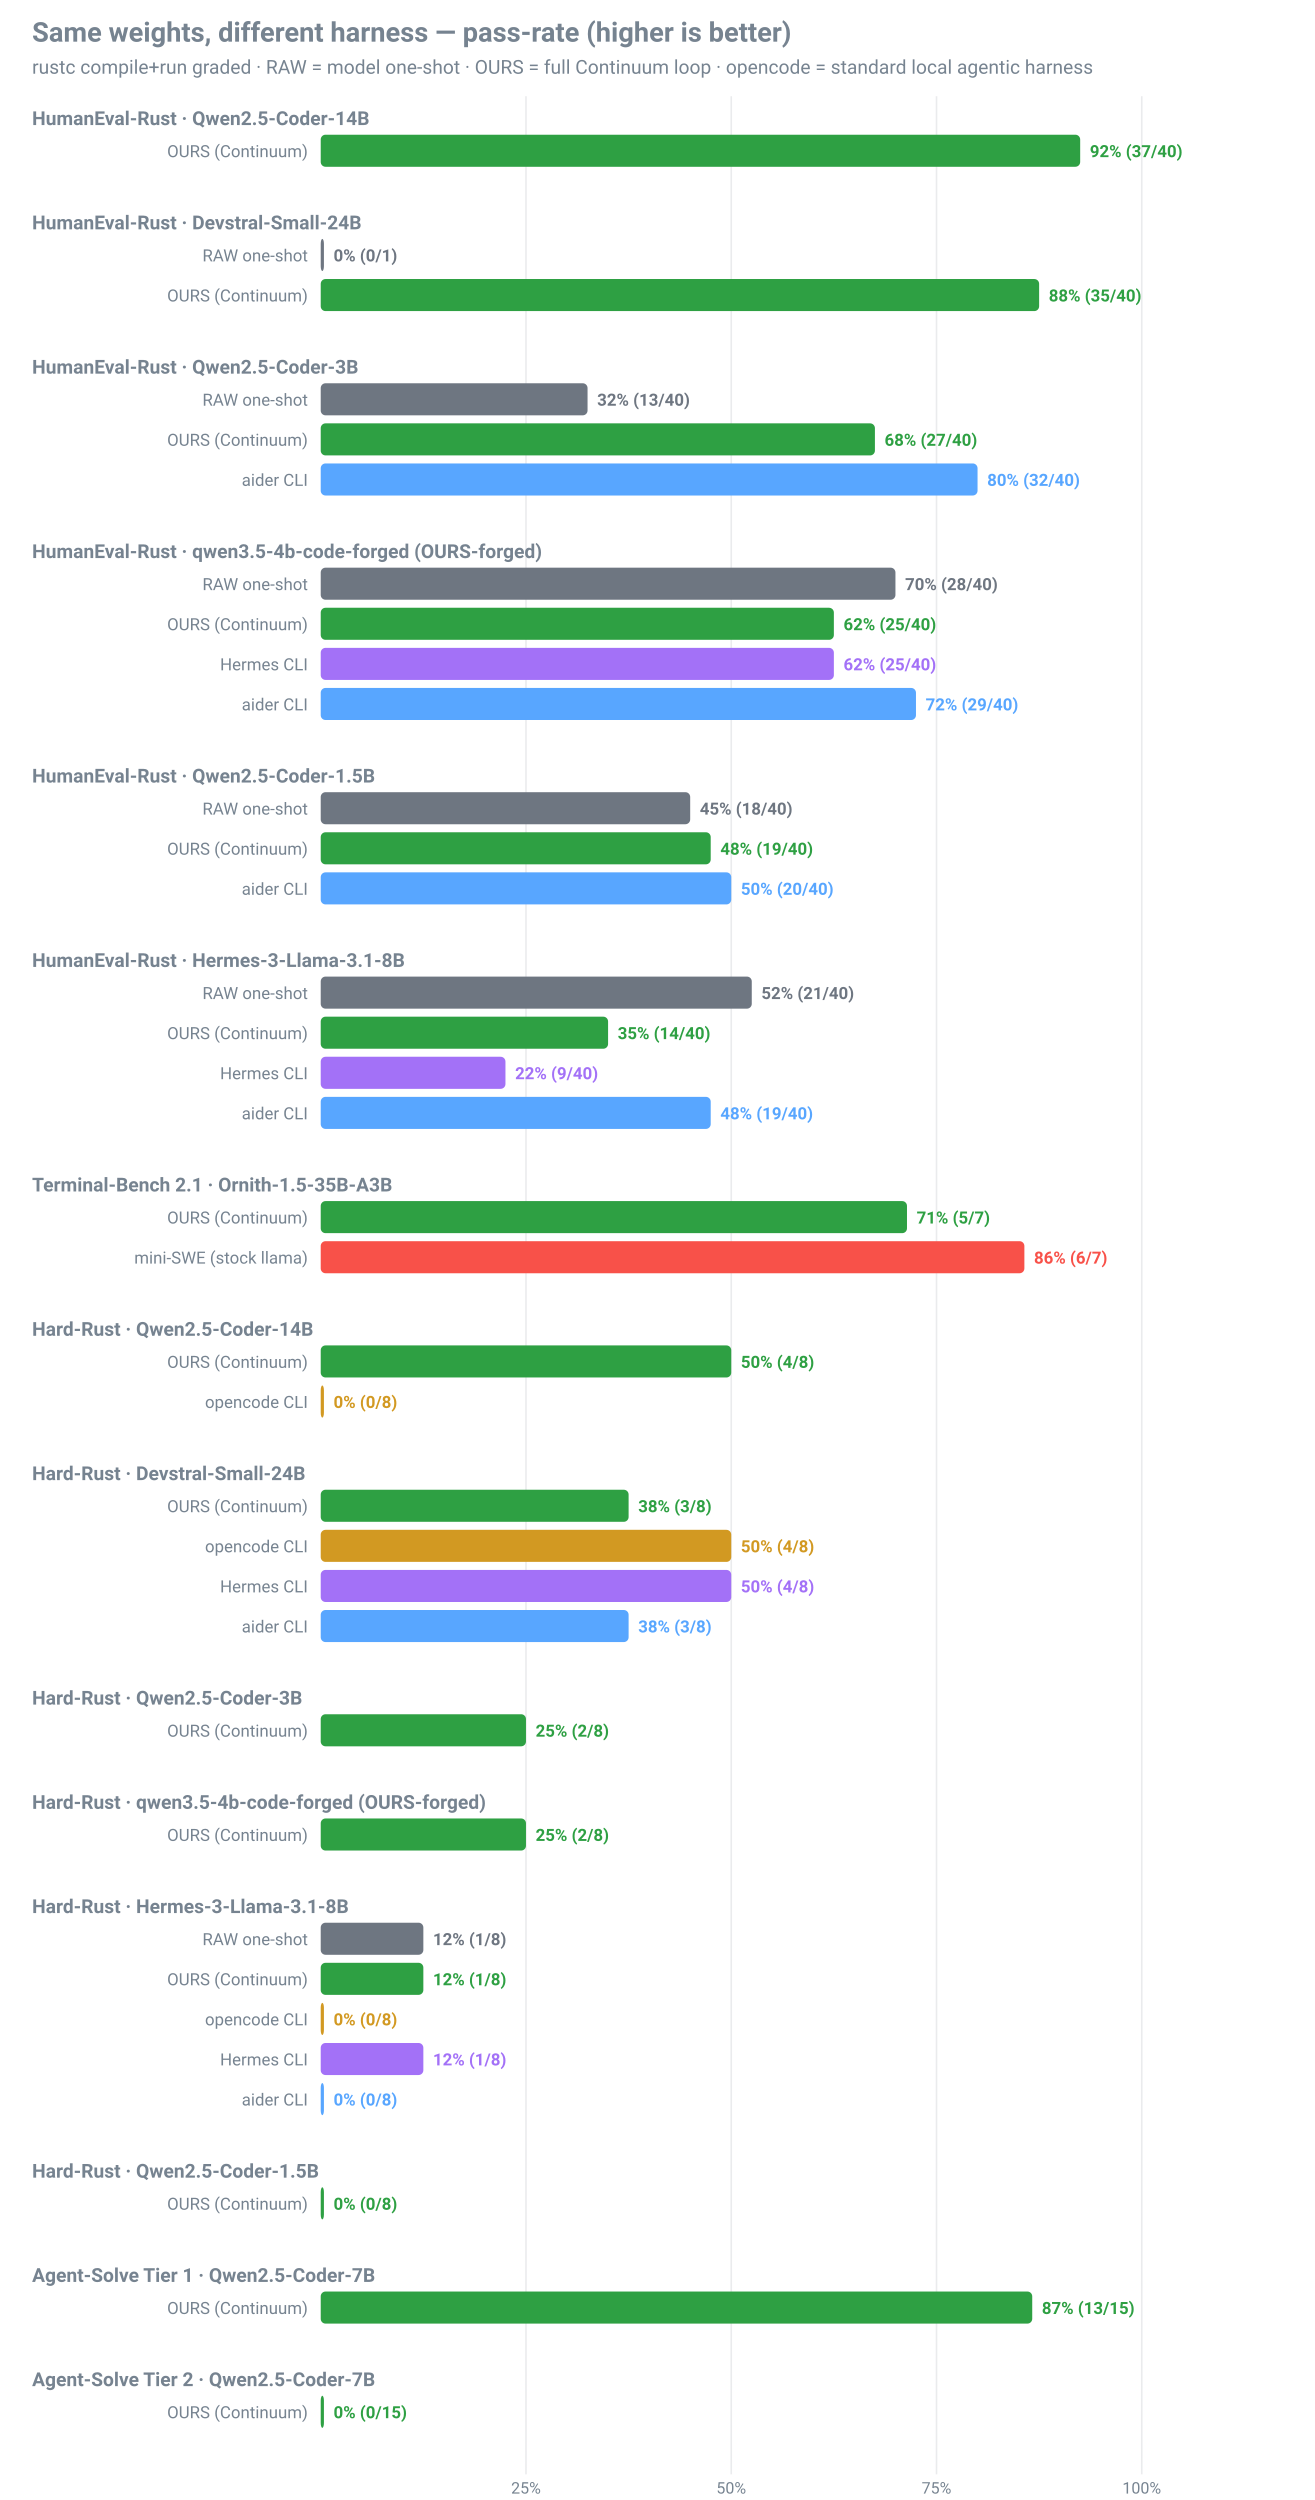
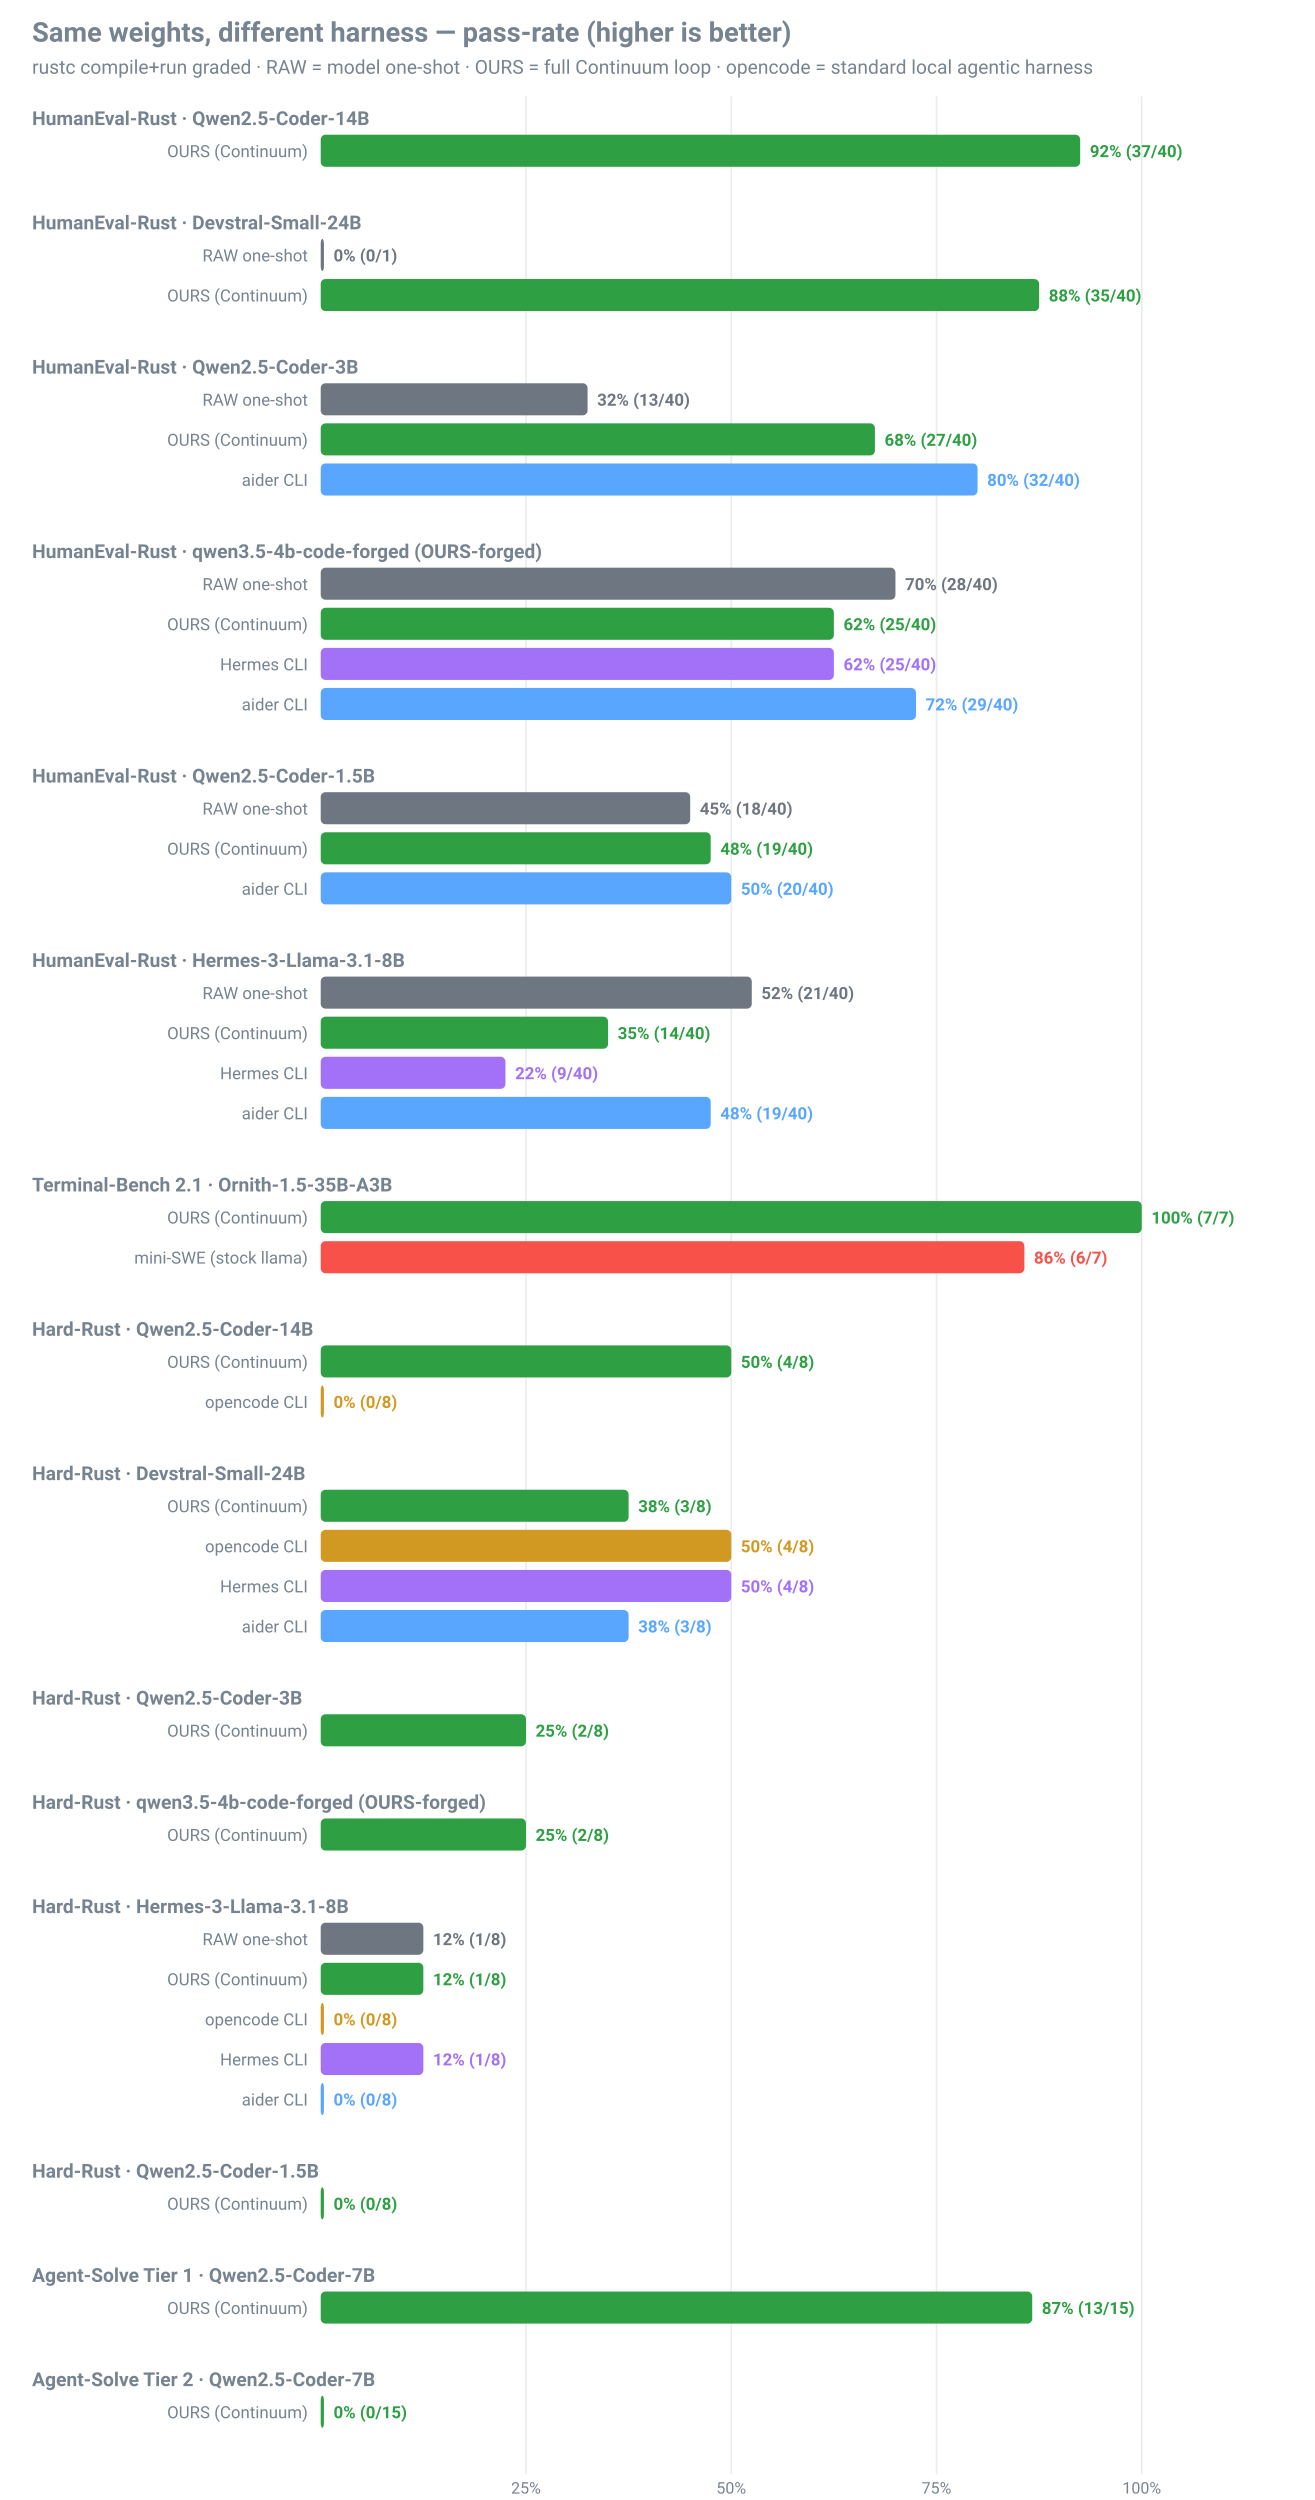
<svg xmlns="http://www.w3.org/2000/svg" width="820" height="1559" viewBox="0 0 820 1559" font-family="-apple-system,Segoe UI,Roboto,sans-serif">
  <text x="20" y="26" font-size="17" font-weight="700" fill="#768390">Same weights, different harness — pass-rate (higher is better)</text>
  <text x="20" y="46" font-size="12" fill="#768390">rustc compile+run graded · RAW = model one-shot · OURS = full Continuum loop · opencode = standard local agentic harness</text>
  <line x1="328" y1="60" x2="328" y2="1543" stroke="#8b949e" stroke-opacity="0.18" stroke-width="1" />
  <text x="328" y="1555" font-size="10" fill="#768390" text-anchor="middle">25%</text>
  <line x1="456" y1="60" x2="456" y2="1543" stroke="#8b949e" stroke-opacity="0.18" stroke-width="1" />
  <text x="456" y="1555" font-size="10" fill="#768390" text-anchor="middle">50%</text>
  <line x1="584" y1="60" x2="584" y2="1543" stroke="#8b949e" stroke-opacity="0.18" stroke-width="1" />
  <text x="584" y="1555" font-size="10" fill="#768390" text-anchor="middle">75%</text>
  <line x1="712" y1="60" x2="712" y2="1543" stroke="#8b949e" stroke-opacity="0.18" stroke-width="1" />
  <text x="712" y="1555" font-size="10" fill="#768390" text-anchor="middle">100%</text>
  <text x="20" y="78" font-size="12" font-weight="700" fill="#768390">HumanEval-Rust · Qwen2.5-Coder-14B</text>
  <rect x="200" y="84" width="473.6" height="20" rx="3" fill="#2ea043" />
  <text x="192" y="98" font-size="10.5" fill="#768390" text-anchor="end">OURS (Continuum)</text>
  <text x="679.6" y="98" font-size="10.5" font-weight="600" fill="#2ea043">92% (37/40)</text>
  <text x="20" y="143" font-size="12" font-weight="700" fill="#768390">HumanEval-Rust · Devstral-Small-24B</text>
  <rect x="200" y="149" width="2.0" height="20" rx="3" fill="#6e7681" />
  <text x="192" y="163" font-size="10.5" fill="#768390" text-anchor="end">RAW one-shot</text>
  <text x="208.0" y="163" font-size="10.5" font-weight="600" fill="#6e7681">0% (0/1)</text>
  <rect x="200" y="174" width="448.0" height="20" rx="3" fill="#2ea043" />
  <text x="192" y="188" font-size="10.5" fill="#768390" text-anchor="end">OURS (Continuum)</text>
  <text x="654.0" y="188" font-size="10.5" font-weight="600" fill="#2ea043">88% (35/40)</text>
  <text x="20" y="233" font-size="12" font-weight="700" fill="#768390">HumanEval-Rust · Qwen2.5-Coder-3B</text>
  <rect x="200" y="239" width="166.4" height="20" rx="3" fill="#6e7681" />
  <text x="192" y="253" font-size="10.5" fill="#768390" text-anchor="end">RAW one-shot</text>
  <text x="372.4" y="253" font-size="10.5" font-weight="600" fill="#6e7681">32% (13/40)</text>
  <rect x="200" y="264" width="345.6" height="20" rx="3" fill="#2ea043" />
  <text x="192" y="278" font-size="10.5" fill="#768390" text-anchor="end">OURS (Continuum)</text>
  <text x="551.6" y="278" font-size="10.5" font-weight="600" fill="#2ea043">68% (27/40)</text>
  <rect x="200" y="289" width="409.6" height="20" rx="3" fill="#58a6ff" />
  <text x="192" y="303" font-size="10.5" fill="#768390" text-anchor="end">aider CLI</text>
  <text x="615.6" y="303" font-size="10.5" font-weight="600" fill="#58a6ff">80% (32/40)</text>
  <text x="20" y="348" font-size="12" font-weight="700" fill="#768390">HumanEval-Rust · qwen3.5-4b-code-forged (OURS-forged)</text>
  <rect x="200" y="354" width="358.4" height="20" rx="3" fill="#6e7681" />
  <text x="192" y="368" font-size="10.5" fill="#768390" text-anchor="end">RAW one-shot</text>
  <text x="564.4" y="368" font-size="10.5" font-weight="600" fill="#6e7681">70% (28/40)</text>
  <rect x="200" y="379" width="320.0" height="20" rx="3" fill="#2ea043" />
  <text x="192" y="393" font-size="10.5" fill="#768390" text-anchor="end">OURS (Continuum)</text>
  <text x="526.0" y="393" font-size="10.5" font-weight="600" fill="#2ea043">62% (25/40)</text>
  <rect x="200" y="404" width="320.0" height="20" rx="3" fill="#a371f7" />
  <text x="192" y="418" font-size="10.5" fill="#768390" text-anchor="end">Hermes CLI</text>
  <text x="526.0" y="418" font-size="10.5" font-weight="600" fill="#a371f7">62% (25/40)</text>
  <rect x="200" y="429" width="371.2" height="20" rx="3" fill="#58a6ff" />
  <text x="192" y="443" font-size="10.5" fill="#768390" text-anchor="end">aider CLI</text>
  <text x="577.2" y="443" font-size="10.5" font-weight="600" fill="#58a6ff">72% (29/40)</text>
  <text x="20" y="488" font-size="12" font-weight="700" fill="#768390">HumanEval-Rust · Qwen2.5-Coder-1.5B</text>
  <rect x="200" y="494" width="230.4" height="20" rx="3" fill="#6e7681" />
  <text x="192" y="508" font-size="10.5" fill="#768390" text-anchor="end">RAW one-shot</text>
  <text x="436.4" y="508" font-size="10.5" font-weight="600" fill="#6e7681">45% (18/40)</text>
  <rect x="200" y="519" width="243.2" height="20" rx="3" fill="#2ea043" />
  <text x="192" y="533" font-size="10.5" fill="#768390" text-anchor="end">OURS (Continuum)</text>
  <text x="449.2" y="533" font-size="10.5" font-weight="600" fill="#2ea043">48% (19/40)</text>
  <rect x="200" y="544" width="256.0" height="20" rx="3" fill="#58a6ff" />
  <text x="192" y="558" font-size="10.5" fill="#768390" text-anchor="end">aider CLI</text>
  <text x="462.0" y="558" font-size="10.5" font-weight="600" fill="#58a6ff">50% (20/40)</text>
  <text x="20" y="603" font-size="12" font-weight="700" fill="#768390">HumanEval-Rust · Hermes-3-Llama-3.1-8B</text>
  <rect x="200" y="609" width="268.8" height="20" rx="3" fill="#6e7681" />
  <text x="192" y="623" font-size="10.5" fill="#768390" text-anchor="end">RAW one-shot</text>
  <text x="474.8" y="623" font-size="10.5" font-weight="600" fill="#6e7681">52% (21/40)</text>
  <rect x="200" y="634" width="179.2" height="20" rx="3" fill="#2ea043" />
  <text x="192" y="648" font-size="10.5" fill="#768390" text-anchor="end">OURS (Continuum)</text>
  <text x="385.2" y="648" font-size="10.5" font-weight="600" fill="#2ea043">35% (14/40)</text>
  <rect x="200" y="659" width="115.2" height="20" rx="3" fill="#a371f7" />
  <text x="192" y="673" font-size="10.5" fill="#768390" text-anchor="end">Hermes CLI</text>
  <text x="321.2" y="673" font-size="10.5" font-weight="600" fill="#a371f7">22% (9/40)</text>
  <rect x="200" y="684" width="243.2" height="20" rx="3" fill="#58a6ff" />
  <text x="192" y="698" font-size="10.5" fill="#768390" text-anchor="end">aider CLI</text>
  <text x="449.2" y="698" font-size="10.5" font-weight="600" fill="#58a6ff">48% (19/40)</text>
  <text x="20" y="743" font-size="12" font-weight="700" fill="#768390">Terminal-Bench 2.1 · Ornith-1.5-35B-A3B</text>
-   <rect x="200" y="749" width="365.6" height="20" rx="3" fill="#2ea043" />
+   <rect x="200" y="749" width="512.0" height="20" rx="3" fill="#2ea043" />
  <text x="192" y="763" font-size="10.5" fill="#768390" text-anchor="end">OURS (Continuum)</text>
-   <text x="571.6" y="763" font-size="10.5" font-weight="600" fill="#2ea043">71% (5/7)</text>
+   <text x="718.0" y="763" font-size="10.5" font-weight="600" fill="#2ea043">100% (7/7)</text>
  <rect x="200" y="774" width="438.8" height="20" rx="3" fill="#f85149" />
  <text x="192" y="788" font-size="10.5" fill="#768390" text-anchor="end">mini-SWE (stock llama)</text>
  <text x="644.8" y="788" font-size="10.5" font-weight="600" fill="#f85149">86% (6/7)</text>
  <text x="20" y="833" font-size="12" font-weight="700" fill="#768390">Hard-Rust · Qwen2.5-Coder-14B</text>
  <rect x="200" y="839" width="256.0" height="20" rx="3" fill="#2ea043" />
  <text x="192" y="853" font-size="10.5" fill="#768390" text-anchor="end">OURS (Continuum)</text>
  <text x="462.0" y="853" font-size="10.5" font-weight="600" fill="#2ea043">50% (4/8)</text>
  <rect x="200" y="864" width="2.0" height="20" rx="3" fill="#d29922" />
  <text x="192" y="878" font-size="10.5" fill="#768390" text-anchor="end">opencode CLI</text>
  <text x="208.0" y="878" font-size="10.5" font-weight="600" fill="#d29922">0% (0/8)</text>
  <text x="20" y="923" font-size="12" font-weight="700" fill="#768390">Hard-Rust · Devstral-Small-24B</text>
  <rect x="200" y="929" width="192.0" height="20" rx="3" fill="#2ea043" />
  <text x="192" y="943" font-size="10.5" fill="#768390" text-anchor="end">OURS (Continuum)</text>
  <text x="398.0" y="943" font-size="10.5" font-weight="600" fill="#2ea043">38% (3/8)</text>
  <rect x="200" y="954" width="256.0" height="20" rx="3" fill="#d29922" />
  <text x="192" y="968" font-size="10.5" fill="#768390" text-anchor="end">opencode CLI</text>
  <text x="462.0" y="968" font-size="10.5" font-weight="600" fill="#d29922">50% (4/8)</text>
  <rect x="200" y="979" width="256.0" height="20" rx="3" fill="#a371f7" />
  <text x="192" y="993" font-size="10.5" fill="#768390" text-anchor="end">Hermes CLI</text>
  <text x="462.0" y="993" font-size="10.5" font-weight="600" fill="#a371f7">50% (4/8)</text>
  <rect x="200" y="1004" width="192.0" height="20" rx="3" fill="#58a6ff" />
  <text x="192" y="1018" font-size="10.5" fill="#768390" text-anchor="end">aider CLI</text>
  <text x="398.0" y="1018" font-size="10.5" font-weight="600" fill="#58a6ff">38% (3/8)</text>
  <text x="20" y="1063" font-size="12" font-weight="700" fill="#768390">Hard-Rust · Qwen2.5-Coder-3B</text>
  <rect x="200" y="1069" width="128.0" height="20" rx="3" fill="#2ea043" />
  <text x="192" y="1083" font-size="10.5" fill="#768390" text-anchor="end">OURS (Continuum)</text>
  <text x="334.0" y="1083" font-size="10.5" font-weight="600" fill="#2ea043">25% (2/8)</text>
  <text x="20" y="1128" font-size="12" font-weight="700" fill="#768390">Hard-Rust · qwen3.5-4b-code-forged (OURS-forged)</text>
  <rect x="200" y="1134" width="128.0" height="20" rx="3" fill="#2ea043" />
  <text x="192" y="1148" font-size="10.5" fill="#768390" text-anchor="end">OURS (Continuum)</text>
  <text x="334.0" y="1148" font-size="10.5" font-weight="600" fill="#2ea043">25% (2/8)</text>
  <text x="20" y="1193" font-size="12" font-weight="700" fill="#768390">Hard-Rust · Hermes-3-Llama-3.1-8B</text>
  <rect x="200" y="1199" width="64.0" height="20" rx="3" fill="#6e7681" />
  <text x="192" y="1213" font-size="10.5" fill="#768390" text-anchor="end">RAW one-shot</text>
  <text x="270.0" y="1213" font-size="10.5" font-weight="600" fill="#6e7681">12% (1/8)</text>
  <rect x="200" y="1224" width="64.0" height="20" rx="3" fill="#2ea043" />
  <text x="192" y="1238" font-size="10.5" fill="#768390" text-anchor="end">OURS (Continuum)</text>
  <text x="270.0" y="1238" font-size="10.5" font-weight="600" fill="#2ea043">12% (1/8)</text>
  <rect x="200" y="1249" width="2.0" height="20" rx="3" fill="#d29922" />
  <text x="192" y="1263" font-size="10.5" fill="#768390" text-anchor="end">opencode CLI</text>
  <text x="208.0" y="1263" font-size="10.5" font-weight="600" fill="#d29922">0% (0/8)</text>
  <rect x="200" y="1274" width="64.0" height="20" rx="3" fill="#a371f7" />
  <text x="192" y="1288" font-size="10.5" fill="#768390" text-anchor="end">Hermes CLI</text>
  <text x="270.0" y="1288" font-size="10.5" font-weight="600" fill="#a371f7">12% (1/8)</text>
  <rect x="200" y="1299" width="2.0" height="20" rx="3" fill="#58a6ff" />
  <text x="192" y="1313" font-size="10.5" fill="#768390" text-anchor="end">aider CLI</text>
  <text x="208.0" y="1313" font-size="10.5" font-weight="600" fill="#58a6ff">0% (0/8)</text>
  <text x="20" y="1358" font-size="12" font-weight="700" fill="#768390">Hard-Rust · Qwen2.5-Coder-1.5B</text>
  <rect x="200" y="1364" width="2.0" height="20" rx="3" fill="#2ea043" />
  <text x="192" y="1378" font-size="10.5" fill="#768390" text-anchor="end">OURS (Continuum)</text>
  <text x="208.0" y="1378" font-size="10.5" font-weight="600" fill="#2ea043">0% (0/8)</text>
  <text x="20" y="1423" font-size="12" font-weight="700" fill="#768390">Agent-Solve Tier 1 · Qwen2.5-Coder-7B</text>
  <rect x="200" y="1429" width="443.7" height="20" rx="3" fill="#2ea043" />
  <text x="192" y="1443" font-size="10.5" fill="#768390" text-anchor="end">OURS (Continuum)</text>
  <text x="649.7" y="1443" font-size="10.5" font-weight="600" fill="#2ea043">87% (13/15)</text>
  <text x="20" y="1488" font-size="12" font-weight="700" fill="#768390">Agent-Solve Tier 2 · Qwen2.5-Coder-7B</text>
  <rect x="200" y="1494" width="2.0" height="20" rx="3" fill="#2ea043" />
  <text x="192" y="1508" font-size="10.5" fill="#768390" text-anchor="end">OURS (Continuum)</text>
  <text x="208.0" y="1508" font-size="10.5" font-weight="600" fill="#2ea043">0% (0/15)</text>
</svg>
